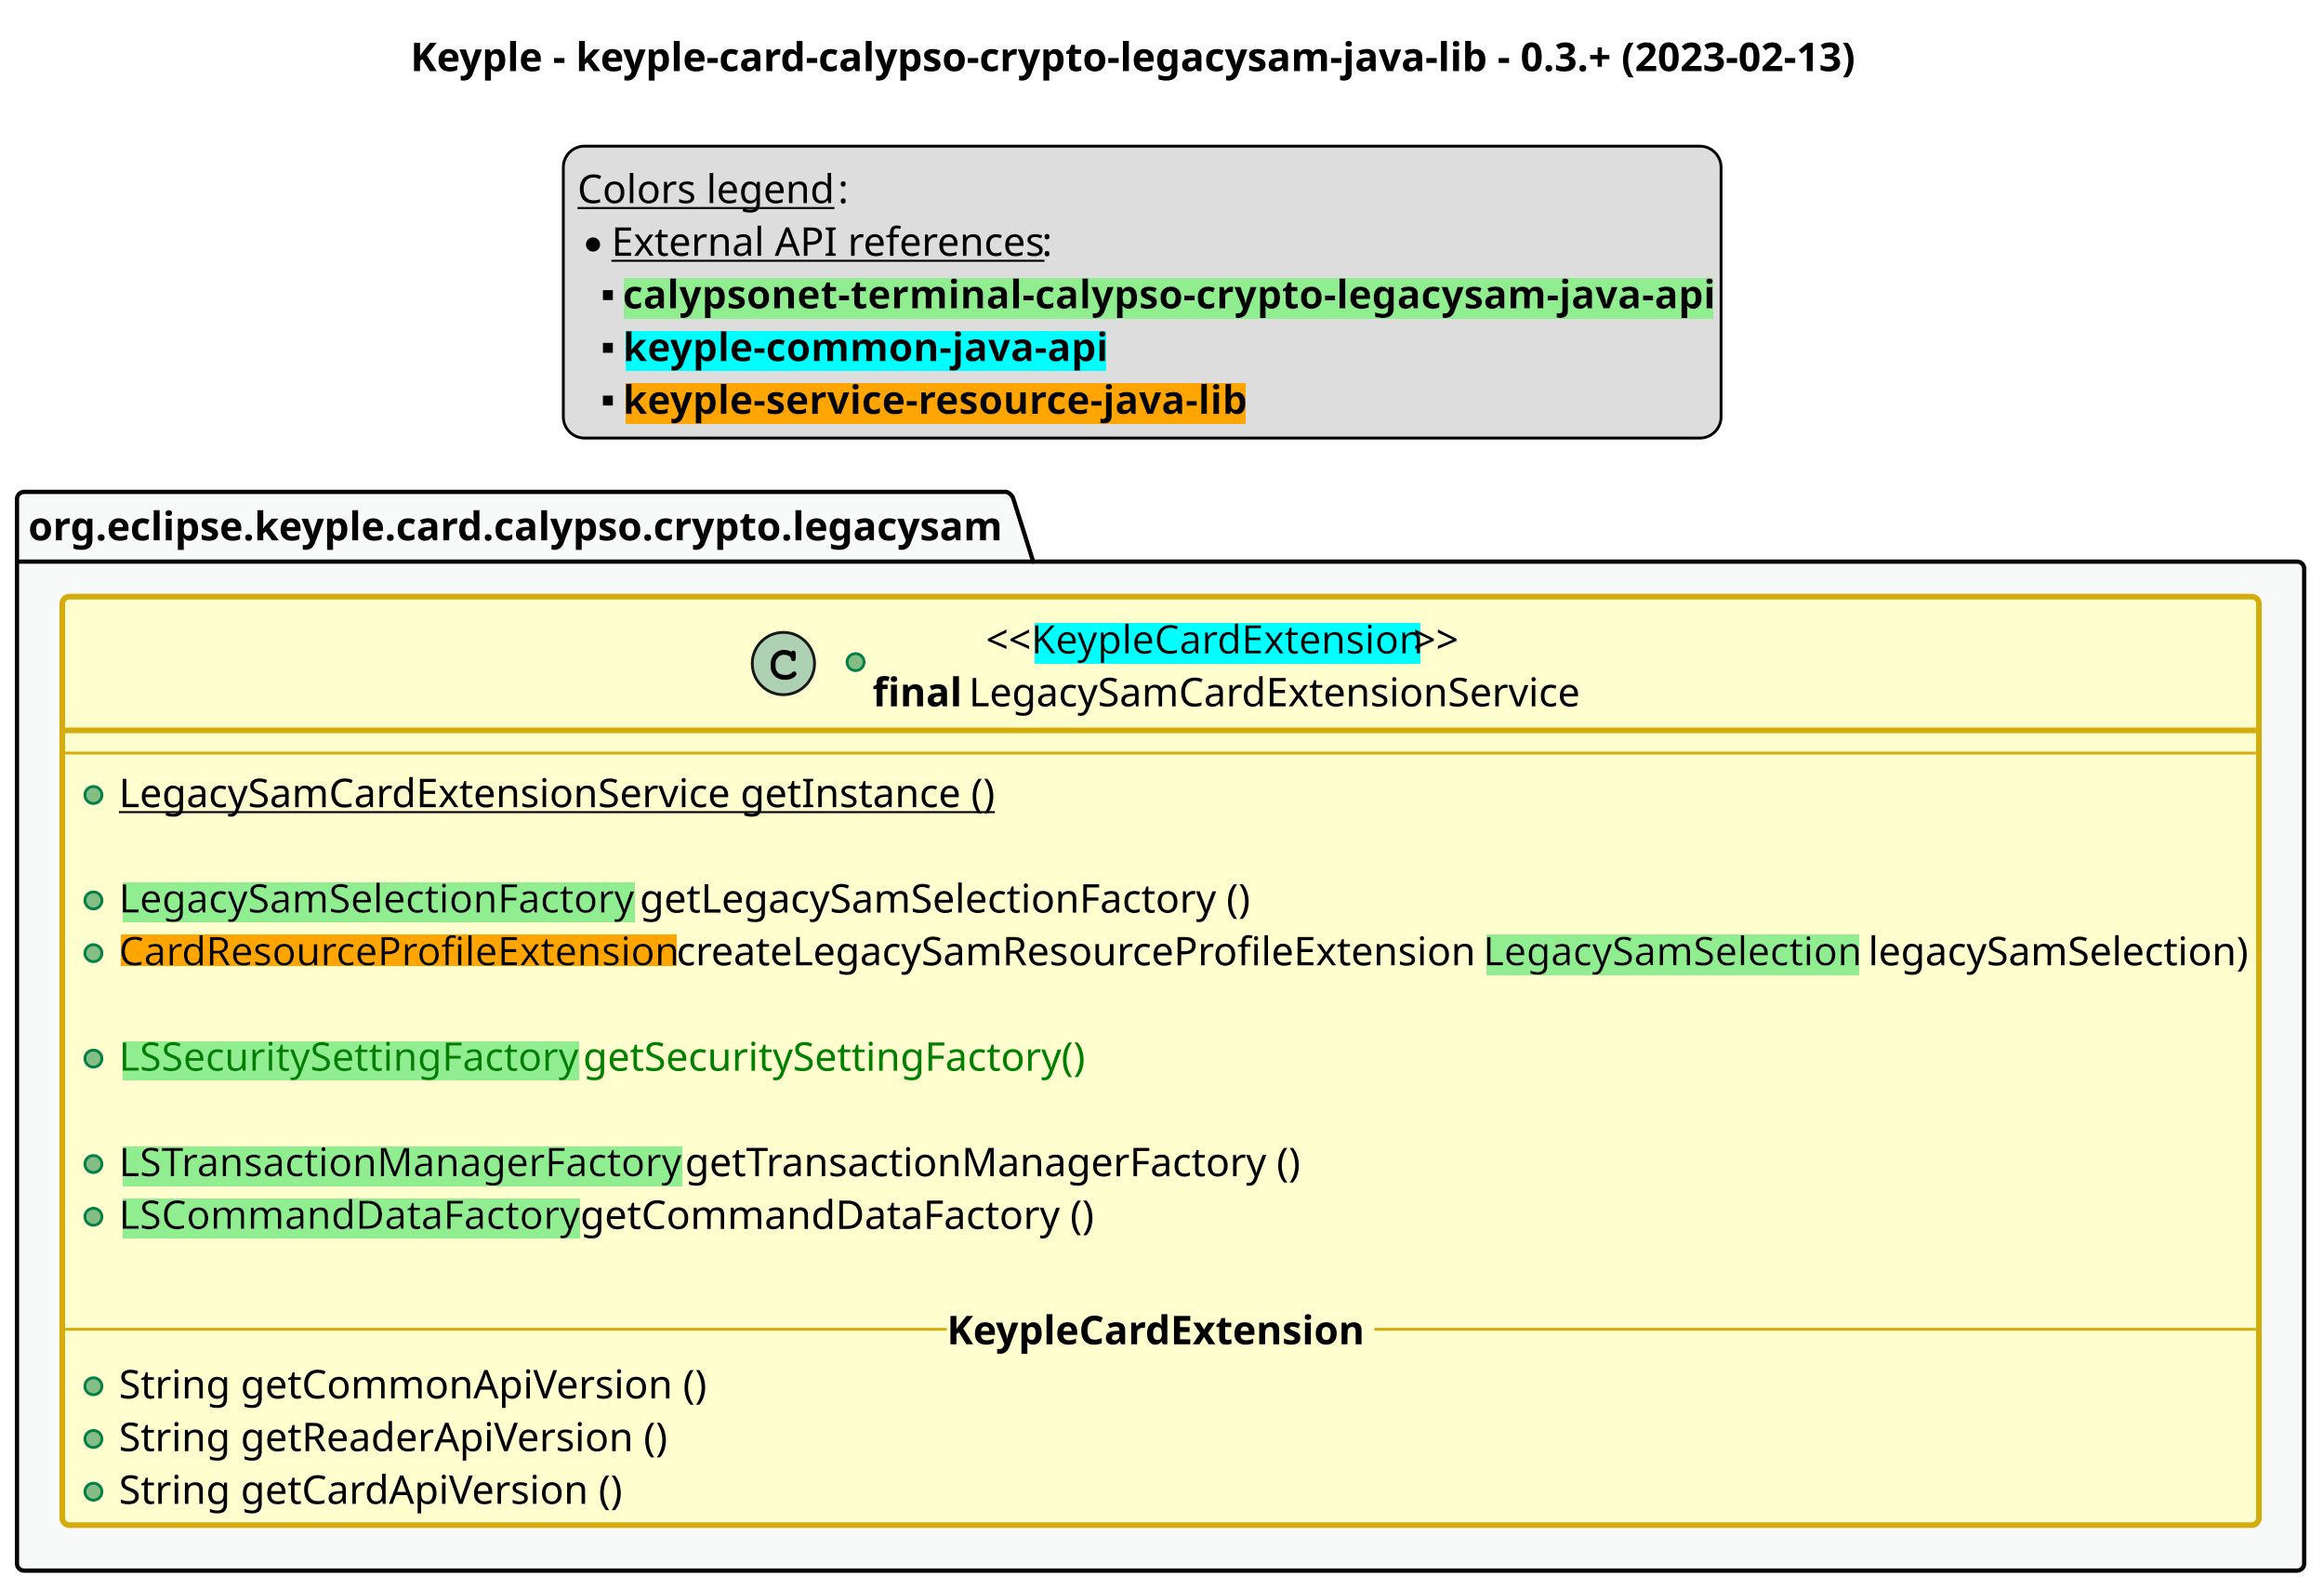
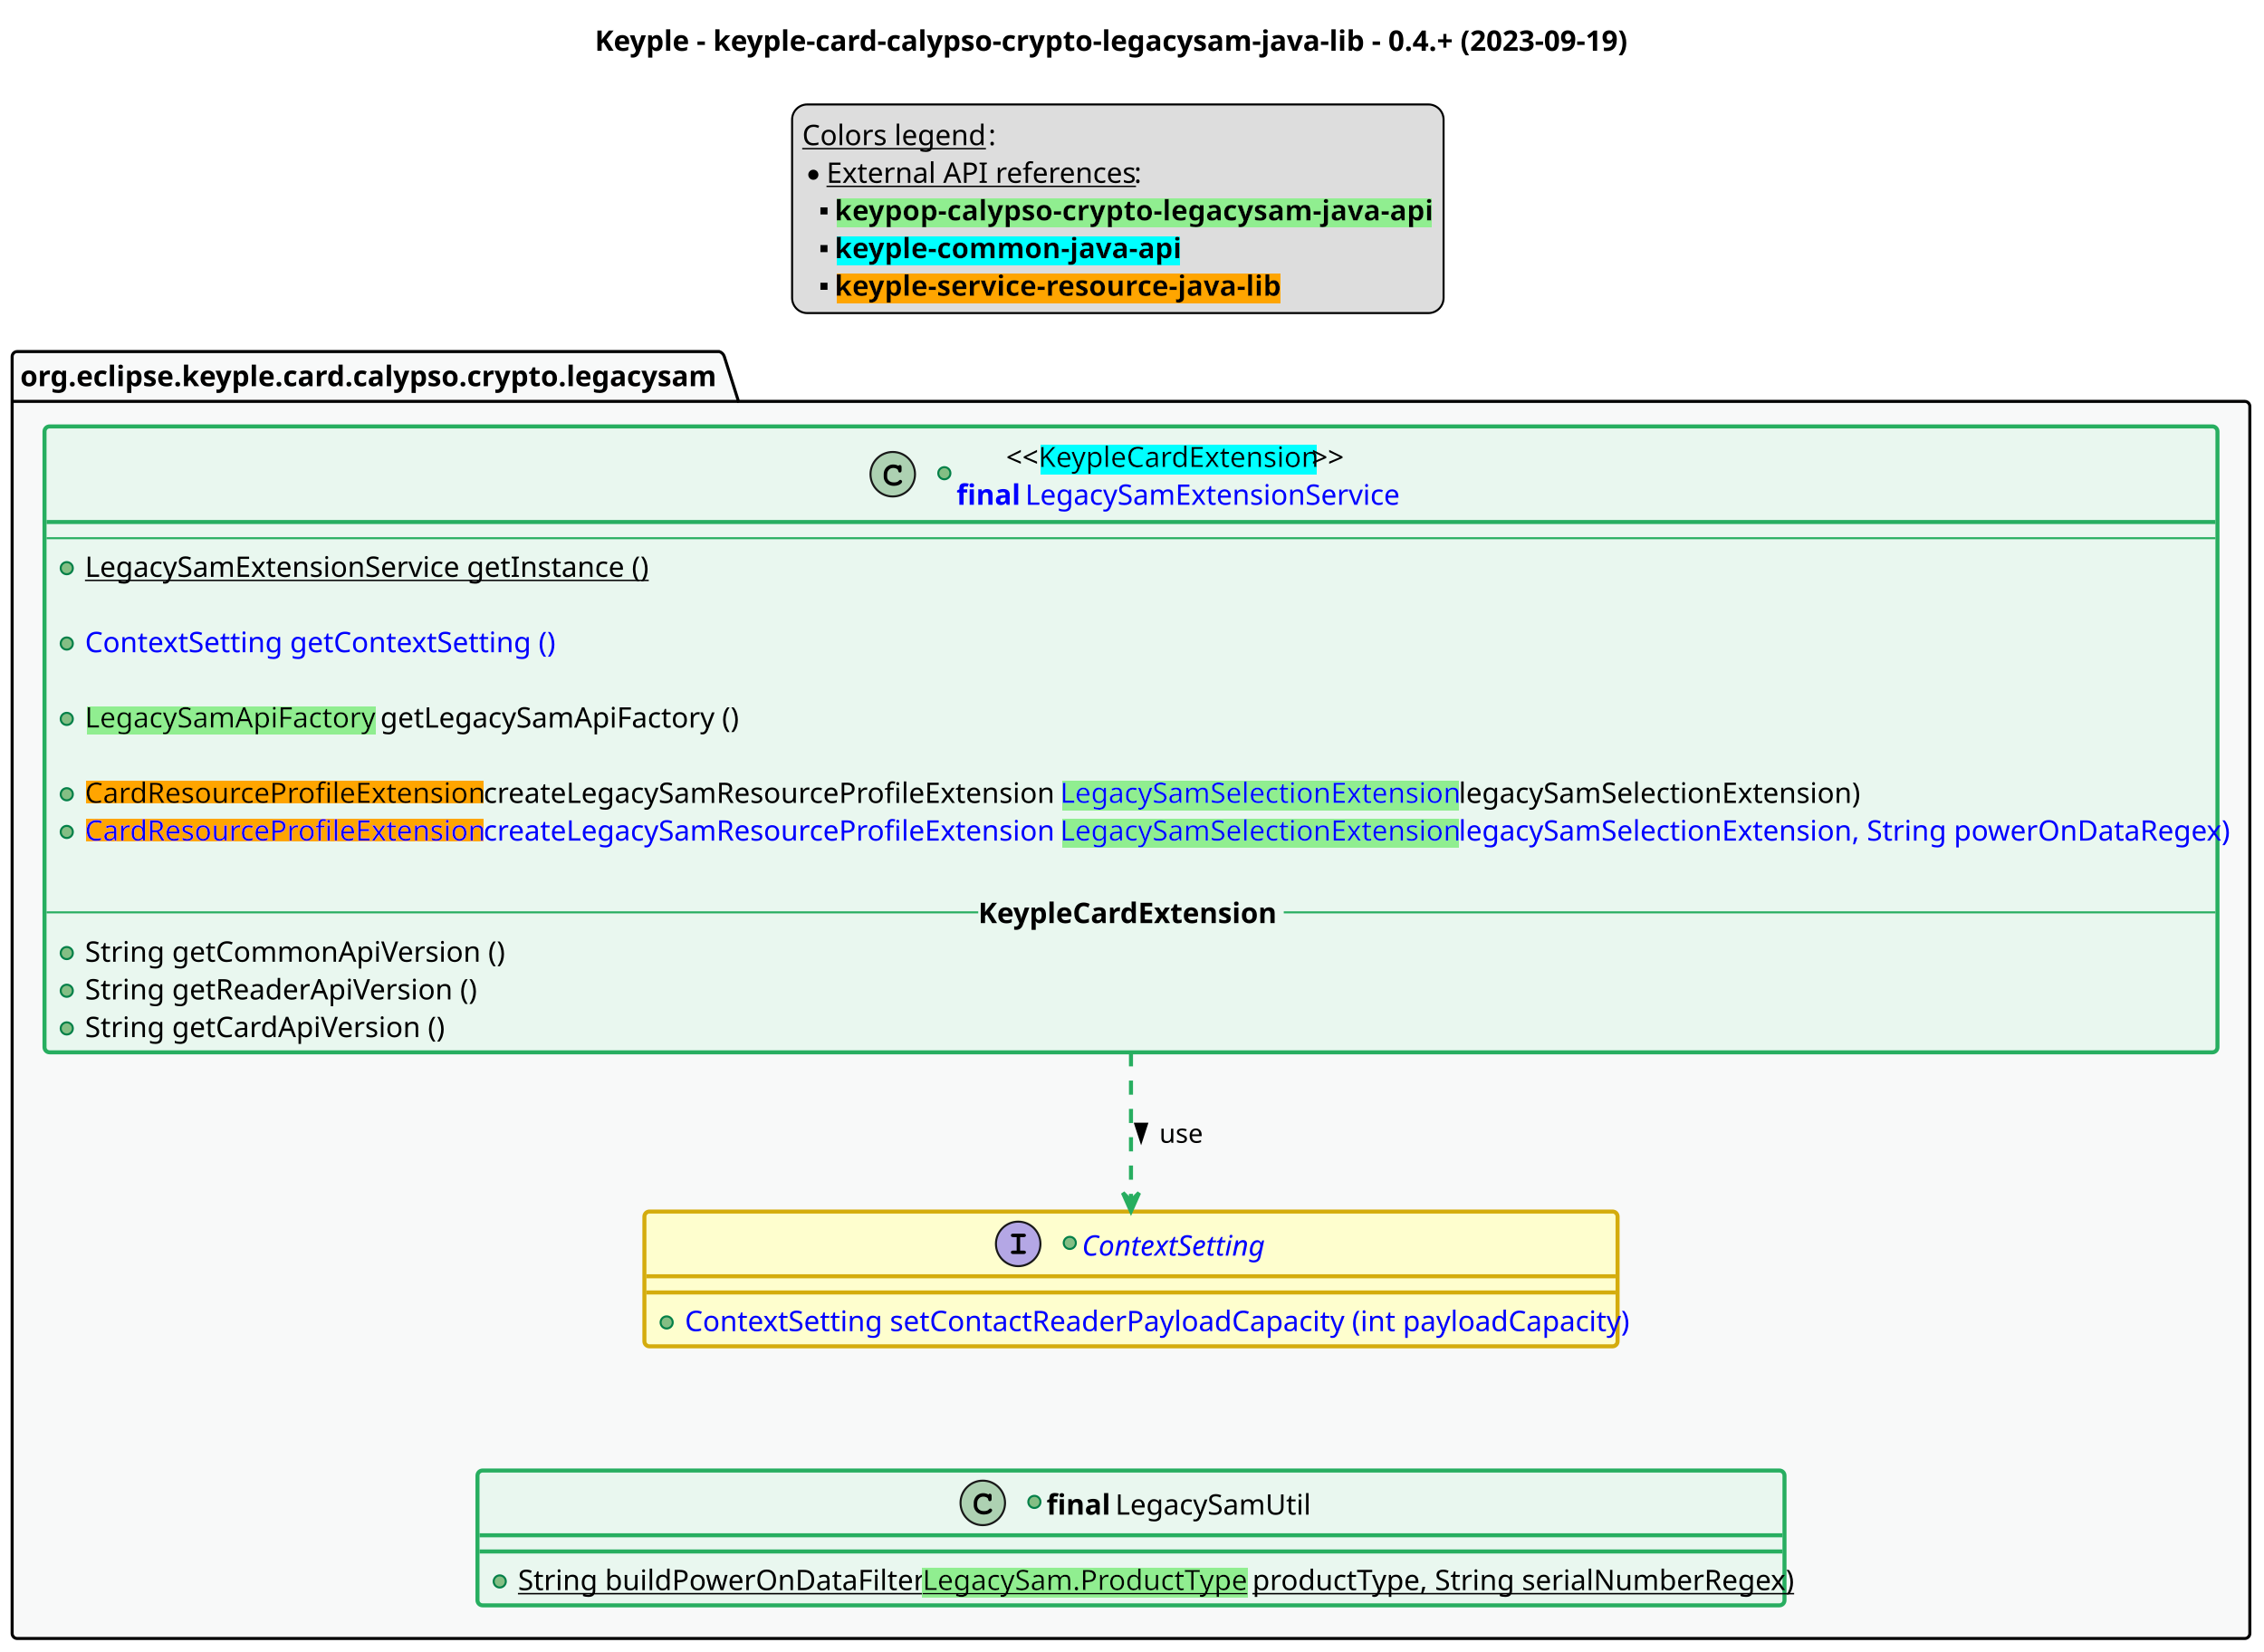
- <svg xmlns="http://www.w3.org/2000/svg" contentStyleType="text/css" height="561px" preserveAspectRatio="none" style="width:821px;height:561px;background:#FFFFFF;" version="1.1" viewBox="0 0 821 561" width="821px" zoomAndPan="magnify">
+ <svg xmlns="http://www.w3.org/2000/svg" contentStyleType="text/css" height="816px" preserveAspectRatio="none" style="width:1119px;height:816px;background:#FFFFFF;" version="1.1" viewBox="0 0 1119 816" width="1119px" zoomAndPan="magnify">
  <defs>
-     <filter height="1" id="bqimdbas7kkf60" width="1" x="0" y="0">
+     <filter height="1" id="b5ffb906vc0pe0" width="1" x="0" y="0">
      <feFlood flood-color="#90EE90" result="flood" />
      <feComposite in="SourceGraphic" in2="flood" operator="over" />
    </filter>
-     <filter height="1" id="bqimdbas7kkf61" width="1" x="0" y="0">
+     <filter height="1" id="b5ffb906vc0pe1" width="1" x="0" y="0">
      <feFlood flood-color="#00FFFF" result="flood" />
      <feComposite in="SourceGraphic" in2="flood" operator="over" />
    </filter>
-     <filter height="1" id="bqimdbas7kkf62" width="1" x="0" y="0">
+     <filter height="1" id="b5ffb906vc0pe2" width="1" x="0" y="0">
      <feFlood flood-color="#FFA500" result="flood" />
      <feComposite in="SourceGraphic" in2="flood" operator="over" />
    </filter>
  </defs>
  <g>
-     <text fill="#000000" font-family="sans-serif" font-size="14" font-weight="bold" lengthAdjust="spacing" textLength="517" x="145" y="25.107">Keyple - keyple-card-calypso-crypto-legacysam-java-lib - 0.3.+ (2023-02-13)</text>
-     <rect fill="#DDDDDD" height="103.106" id="_legend" rx="7.5" ry="7.5" style="stroke:#000000;stroke-width:1.0;" width="409" x="199" y="51.621" />
-     <text fill="#000000" font-family="sans-serif" font-size="14" lengthAdjust="spacing" text-decoration="underline" textLength="88" x="204" y="71.728">Colors legend</text>
-     <text fill="#000000" font-family="sans-serif" font-size="14" lengthAdjust="spacing" textLength="4" x="296" y="71.728">:</text>
-     <ellipse cx="209.5" cy="86.363" fill="#000000" rx="2.5" ry="2.5" style="stroke:#000000;stroke-width:0.0;" />
-     <text fill="#000000" font-family="sans-serif" font-size="14" lengthAdjust="spacing" text-decoration="underline" textLength="148" x="216" y="90.35">External API references</text>
-     <text fill="#000000" font-family="sans-serif" font-size="14" lengthAdjust="spacing" textLength="4" x="368" y="90.35">:</text>
-     <rect fill="#000000" height="3.5" style="stroke:#000000;stroke-width:0.0;" width="3.5" x="213" y="102.484" />
-     <text fill="#000000" filter="url(#bqimdbas7kkf60)" font-family="sans-serif" font-size="14" font-weight="bold" lengthAdjust="spacing" textLength="383" x="220" y="108.971">calypsonet-terminal-calypso-crypto-legacysam-java-api</text>
-     <rect fill="#000000" height="3.5" style="stroke:#000000;stroke-width:0.0;" width="3.5" x="213" y="121.106" />
-     <text fill="#000000" filter="url(#bqimdbas7kkf61)" font-family="sans-serif" font-size="14" font-weight="bold" lengthAdjust="spacing" textLength="170" x="220" y="127.592">keyple-common-java-api</text>
-     <rect fill="#000000" height="3.5" style="stroke:#000000;stroke-width:0.0;" width="3.5" x="213" y="139.727" />
-     <text fill="#000000" filter="url(#bqimdbas7kkf62)" font-family="sans-serif" font-size="14" font-weight="bold" lengthAdjust="spacing" textLength="229" x="220" y="146.213">keyple-service-resource-java-lib</text>
+     <text fill="#000000" font-family="sans-serif" font-size="14" font-weight="bold" lengthAdjust="spacing" textLength="517" x="294" y="25.107">Keyple - keyple-card-calypso-crypto-legacysam-java-lib - 0.4.+ (2023-09-19)</text>
+     <rect fill="#DDDDDD" height="103.106" id="_legend" rx="7.5" ry="7.5" style="stroke:#000000;stroke-width:1.0;" width="322" x="391.5" y="51.621" />
+     <text fill="#000000" font-family="sans-serif" font-size="14" lengthAdjust="spacing" text-decoration="underline" textLength="88" x="396.5" y="71.728">Colors legend</text>
+     <text fill="#000000" font-family="sans-serif" font-size="14" lengthAdjust="spacing" textLength="4" x="488.5" y="71.728">:</text>
+     <ellipse cx="402" cy="86.363" fill="#000000" rx="2.5" ry="2.5" style="stroke:#000000;stroke-width:0.0;" />
+     <text fill="#000000" font-family="sans-serif" font-size="14" lengthAdjust="spacing" text-decoration="underline" textLength="148" x="408.5" y="90.35">External API references</text>
+     <text fill="#000000" font-family="sans-serif" font-size="14" lengthAdjust="spacing" textLength="4" x="560.5" y="90.35">:</text>
+     <rect fill="#000000" height="3.5" style="stroke:#000000;stroke-width:0.0;" width="3.5" x="405.5" y="102.484" />
+     <text fill="#000000" filter="url(#b5ffb906vc0pe0)" font-family="sans-serif" font-size="14" font-weight="bold" lengthAdjust="spacing" textLength="296" x="412.5" y="108.971">keypop-calypso-crypto-legacysam-java-api</text>
+     <rect fill="#000000" height="3.5" style="stroke:#000000;stroke-width:0.0;" width="3.5" x="405.5" y="121.106" />
+     <text fill="#000000" filter="url(#b5ffb906vc0pe1)" font-family="sans-serif" font-size="14" font-weight="bold" lengthAdjust="spacing" textLength="170" x="412.5" y="127.592">keyple-common-java-api</text>
+     <rect fill="#000000" height="3.5" style="stroke:#000000;stroke-width:0.0;" width="3.5" x="405.5" y="139.727" />
+     <text fill="#000000" filter="url(#b5ffb906vc0pe2)" font-family="sans-serif" font-size="14" font-weight="bold" lengthAdjust="spacing" textLength="229" x="412.5" y="146.213">keyple-service-resource-java-lib</text>
    <g id="cluster_legacysam">
-       <path d="M8.5,173.74 L355.5,173.74 A3.75,3.75 0 0 1 358,176.24 L365,198.361 L811.5,198.361 A2.5,2.5 0 0 1 814,200.861 L814,552.24 A2.5,2.5 0 0 1 811.5,554.74 L8.5,554.74 A2.5,2.5 0 0 1 6,552.24 L6,176.24 A2.5,2.5 0 0 1 8.5,173.74 " fill="#F8F9F9" style="stroke:#000000;stroke-width:1.5;" />
+       <path d="M8.5,173.74 L355.5,173.74 A3.75,3.75 0 0 1 358,176.24 L365,198.361 L1109.5,198.361 A2.5,2.5 0 0 1 1112,200.861 L1112,807.24 A2.5,2.5 0 0 1 1109.5,809.74 L8.5,809.74 A2.5,2.5 0 0 1 6,807.24 L6,176.24 A2.5,2.5 0 0 1 8.5,173.74 " fill="#F8F9F9" style="stroke:#000000;stroke-width:1.5;" />
      <line style="stroke:#000000;stroke-width:1.5;" x1="6" x2="365" y1="198.361" y2="198.361" />
      <text fill="#000000" font-family="sans-serif" font-size="14" font-weight="bold" lengthAdjust="spacing" textLength="346" x="10" y="190.848">org.eclipse.keyple.card.calypso.crypto.legacysam</text>
    </g>
-     <g id="elem_LegacySamCardExtensionService">
-       <rect codeLine="62" fill="#FEFECE" height="327.938" id="LegacySamCardExtensionService" rx="2.5" ry="2.5" style="stroke:#D4AC0D;stroke-width:2.0;" width="776" x="22" y="210.74" />
-       <ellipse cx="276.75" cy="234.361" fill="#ADD1B2" rx="11" ry="11" style="stroke:#181818;stroke-width:1.0;" />
-       <path d="M279.516,230.236 Q279.672,230.018 279.859,229.908 Q280.047,229.799 280.266,229.799 Q280.641,229.799 280.875,230.065 Q281.109,230.315 281.109,230.924 L281.109,232.377 Q281.109,232.986 280.875,233.252 Q280.641,233.518 280.266,233.518 Q279.922,233.518 279.719,233.315 Q279.516,233.127 279.406,232.611 Q279.359,232.252 279.172,232.065 Q278.844,231.69 278.234,231.471 Q277.625,231.252 277,231.252 Q276.234,231.252 275.594,231.58 Q274.969,231.908 274.469,232.658 Q273.984,233.408 273.984,234.44 L273.984,235.533 Q273.984,236.768 274.875,237.596 Q275.766,238.408 277.359,238.408 Q278.297,238.408 278.953,238.158 Q279.344,238.002 279.766,237.565 Q280.031,237.299 280.172,237.221 Q280.328,237.143 280.531,237.143 Q280.859,237.143 281.109,237.408 Q281.375,237.658 281.375,238.002 Q281.375,238.346 281.031,238.752 Q280.531,239.33 279.734,239.658 Q278.656,240.111 277.359,240.111 Q275.844,240.111 274.641,239.486 Q273.656,238.986 272.969,237.924 Q272.281,236.846 272.281,235.565 L272.281,234.408 Q272.281,233.08 272.891,231.94 Q273.516,230.783 274.609,230.174 Q275.703,229.549 276.938,229.549 Q277.672,229.549 278.312,229.721 Q278.969,229.877 279.516,230.236 Z " fill="#000000" />
-       <ellipse cx="302.25" cy="233.861" fill="#84BE84" rx="3" ry="3" style="stroke:#038048;stroke-width:1.0;" />
-       <text fill="#000000" font-family="sans-serif" font-size="14" lengthAdjust="spacing" textLength="16" x="348.25" y="230.848">&lt;&lt;</text>
-       <text fill="#000000" filter="url(#bqimdbas7kkf61)" font-family="sans-serif" font-size="14" lengthAdjust="spacing" textLength="135" x="364.25" y="230.848">KeypleCardExtension</text>
-       <text fill="#000000" font-family="sans-serif" font-size="14" lengthAdjust="spacing" textLength="16" x="499.25" y="230.848">&gt;&gt;</text>
-       <text fill="#000000" font-family="sans-serif" font-size="14" font-weight="bold" lengthAdjust="spacing" textLength="30" x="308.25" y="249.469">final</text>
-       <text fill="#000000" font-family="sans-serif" font-size="14" lengthAdjust="spacing" textLength="213" x="342.25" y="249.469">LegacySamCardExtensionService</text>
-       <line style="stroke:#D4AC0D;stroke-width:2.0;" x1="23" x2="797" y1="257.982" y2="257.982" />
-       <line style="stroke:#D4AC0D;stroke-width:1.0;" x1="23" x2="797" y1="265.982" y2="265.982" />
+     <g id="elem_LegacySamExtensionService">
+       <rect codeLine="62" fill="#E9F7EF" height="309.316" id="LegacySamExtensionService" rx="2.5" ry="2.5" style="stroke:#27AE60;stroke-width:2.0;" width="1074" x="22" y="210.74" />
+       <ellipse cx="441.25" cy="234.361" fill="#ADD1B2" rx="11" ry="11" style="stroke:#181818;stroke-width:1.0;" />
+       <path d="M444.016,230.236 Q444.172,230.018 444.359,229.908 Q444.547,229.799 444.766,229.799 Q445.141,229.799 445.375,230.065 Q445.609,230.315 445.609,230.924 L445.609,232.377 Q445.609,232.986 445.375,233.252 Q445.141,233.518 444.766,233.518 Q444.422,233.518 444.219,233.315 Q444.016,233.127 443.906,232.611 Q443.859,232.252 443.672,232.065 Q443.344,231.69 442.734,231.471 Q442.125,231.252 441.5,231.252 Q440.734,231.252 440.094,231.58 Q439.469,231.908 438.969,232.658 Q438.484,233.408 438.484,234.44 L438.484,235.533 Q438.484,236.768 439.375,237.596 Q440.266,238.408 441.859,238.408 Q442.797,238.408 443.453,238.158 Q443.844,238.002 444.266,237.565 Q444.531,237.299 444.672,237.221 Q444.828,237.143 445.031,237.143 Q445.359,237.143 445.609,237.408 Q445.875,237.658 445.875,238.002 Q445.875,238.346 445.531,238.752 Q445.031,239.33 444.234,239.658 Q443.156,240.111 441.859,240.111 Q440.344,240.111 439.141,239.486 Q438.156,238.986 437.469,237.924 Q436.781,236.846 436.781,235.565 L436.781,234.408 Q436.781,233.08 437.391,231.94 Q438.016,230.783 439.109,230.174 Q440.203,229.549 441.438,229.549 Q442.172,229.549 442.812,229.721 Q443.469,229.877 444.016,230.236 Z " fill="#000000" />
+       <ellipse cx="466.75" cy="233.861" fill="#84BE84" rx="3" ry="3" style="stroke:#038048;stroke-width:1.0;" />
+       <text fill="#000000" font-family="sans-serif" font-size="14" lengthAdjust="spacing" textLength="16" x="497.25" y="230.848">&lt;&lt;</text>
+       <text fill="#000000" filter="url(#b5ffb906vc0pe1)" font-family="sans-serif" font-size="14" lengthAdjust="spacing" textLength="135" x="513.25" y="230.848">KeypleCardExtension</text>
+       <text fill="#000000" font-family="sans-serif" font-size="14" lengthAdjust="spacing" textLength="16" x="648.25" y="230.848">&gt;&gt;</text>
+       <text fill="#0000FF" font-family="sans-serif" font-size="14" font-weight="bold" lengthAdjust="spacing" textLength="30" x="472.75" y="249.469">final</text>
+       <text fill="#0000FF" font-family="sans-serif" font-size="14" lengthAdjust="spacing" textLength="182" x="506.75" y="249.469">LegacySamExtensionService</text>
+       <line style="stroke:#27AE60;stroke-width:2.0;" x1="23" x2="1095" y1="257.982" y2="257.982" />
+       <line style="stroke:#27AE60;stroke-width:1.0;" x1="23" x2="1095" y1="265.982" y2="265.982" />
      <ellipse cx="33" cy="280.793" fill="#84BE84" rx="3" ry="3" style="stroke:#038048;stroke-width:1.0;" />
-       <text fill="#000000" font-family="sans-serif" font-size="14" lengthAdjust="spacing" text-decoration="underline" textLength="304" x="42" y="285.09">LegacySamCardExtensionService getInstance ()</text>
+       <text fill="#000000" font-family="sans-serif" font-size="14" lengthAdjust="spacing" text-decoration="underline" textLength="273" x="42" y="285.09">LegacySamExtensionService getInstance ()</text>
      <text fill="#000000" font-family="sans-serif" font-size="14" lengthAdjust="spacing" textLength="4" x="42" y="303.711"> </text>
      <ellipse cx="33" cy="318.035" fill="#84BE84" rx="3" ry="3" style="stroke:#038048;stroke-width:1.0;" />
-       <text fill="#000000" filter="url(#bqimdbas7kkf60)" font-family="sans-serif" font-size="14" lengthAdjust="spacing" textLength="180" x="42" y="322.332">LegacySamSelectionFactory</text>
-       <text fill="#000000" font-family="sans-serif" font-size="14" lengthAdjust="spacing" textLength="214" x="226" y="322.332">getLegacySamSelectionFactory ()</text>
-       <ellipse cx="33" cy="336.656" fill="#84BE84" rx="3" ry="3" style="stroke:#038048;stroke-width:1.0;" />
-       <text fill="#000000" filter="url(#bqimdbas7kkf62)" font-family="sans-serif" font-size="14" lengthAdjust="spacing" textLength="193" x="42" y="340.953">CardResourceProfileExtension</text>
-       <text fill="#000000" font-family="sans-serif" font-size="14" lengthAdjust="spacing" textLength="285" x="239" y="340.953">createLegacySamResourceProfileExtension (</text>
-       <text fill="#000000" filter="url(#bqimdbas7kkf60)" font-family="sans-serif" font-size="14" lengthAdjust="spacing" textLength="132" x="524" y="340.953">LegacySamSelection</text>
-       <text fill="#000000" font-family="sans-serif" font-size="14" lengthAdjust="spacing" textLength="132" x="660" y="340.953">legacySamSelection)</text>
-       <text fill="#000000" font-family="sans-serif" font-size="14" lengthAdjust="spacing" textLength="4" x="42" y="359.574"> </text>
-       <ellipse cx="33" cy="373.898" fill="#84BE84" rx="3" ry="3" style="stroke:#038048;stroke-width:1.0;" />
-       <text fill="#008000" filter="url(#bqimdbas7kkf60)" font-family="sans-serif" font-size="14" lengthAdjust="spacing" textLength="160" x="42" y="378.195">LSSecuritySettingFactory</text>
-       <text fill="#008000" font-family="sans-serif" font-size="14" lengthAdjust="spacing" textLength="173" x="206" y="378.195">getSecuritySettingFactory()</text>
-       <text fill="#000000" font-family="sans-serif" font-size="14" lengthAdjust="spacing" textLength="4" x="42" y="396.816"> </text>
+       <text fill="#0000FF" font-family="sans-serif" font-size="14" lengthAdjust="spacing" textLength="222" x="42" y="322.332">ContextSetting getContextSetting ()</text>
+       <text fill="#000000" font-family="sans-serif" font-size="14" lengthAdjust="spacing" textLength="4" x="42" y="340.953"> </text>
+       <ellipse cx="33" cy="355.277" fill="#84BE84" rx="3" ry="3" style="stroke:#038048;stroke-width:1.0;" />
+       <text fill="#000000" filter="url(#b5ffb906vc0pe0)" font-family="sans-serif" font-size="14" lengthAdjust="spacing" textLength="142" x="42" y="359.574">LegacySamApiFactory</text>
+       <text fill="#000000" font-family="sans-serif" font-size="14" lengthAdjust="spacing" textLength="176" x="188" y="359.574">getLegacySamApiFactory ()</text>
+       <text fill="#000000" font-family="sans-serif" font-size="14" lengthAdjust="spacing" textLength="4" x="42" y="378.195"> </text>
+       <ellipse cx="33" cy="392.519" fill="#84BE84" rx="3" ry="3" style="stroke:#038048;stroke-width:1.0;" />
+       <text fill="#000000" filter="url(#b5ffb906vc0pe2)" font-family="sans-serif" font-size="14" lengthAdjust="spacing" textLength="193" x="42" y="396.816">CardResourceProfileExtension</text>
+       <text fill="#000000" font-family="sans-serif" font-size="14" lengthAdjust="spacing" textLength="285" x="239" y="396.816">createLegacySamResourceProfileExtension (</text>
+       <text fill="#0000FF" filter="url(#b5ffb906vc0pe0)" font-family="sans-serif" font-size="14" lengthAdjust="spacing" textLength="193" x="524" y="396.816">LegacySamSelectionExtension</text>
+       <text fill="#000000" font-family="sans-serif" font-size="14" lengthAdjust="spacing" textLength="193" x="721" y="396.816">legacySamSelectionExtension)</text>
      <ellipse cx="33" cy="411.141" fill="#84BE84" rx="3" ry="3" style="stroke:#038048;stroke-width:1.0;" />
-       <text fill="#000000" filter="url(#bqimdbas7kkf60)" font-family="sans-serif" font-size="14" lengthAdjust="spacing" textLength="196" x="42" y="415.438">LSTransactionManagerFactory</text>
-       <text fill="#000000" font-family="sans-serif" font-size="14" lengthAdjust="spacing" textLength="213" x="242" y="415.438">getTransactionManagerFactory ()</text>
-       <ellipse cx="33" cy="429.762" fill="#84BE84" rx="3" ry="3" style="stroke:#038048;stroke-width:1.0;" />
-       <text fill="#000000" filter="url(#bqimdbas7kkf60)" font-family="sans-serif" font-size="14" lengthAdjust="spacing" textLength="159" x="42" y="434.059">LSCommandDataFactory</text>
-       <text fill="#000000" font-family="sans-serif" font-size="14" lengthAdjust="spacing" textLength="176" x="205" y="434.059">getCommandDataFactory ()</text>
-       <text fill="#000000" font-family="sans-serif" font-size="14" lengthAdjust="spacing" textLength="4" x="42" y="452.68"> </text>
+       <text fill="#0000FF" filter="url(#b5ffb906vc0pe2)" font-family="sans-serif" font-size="14" lengthAdjust="spacing" textLength="193" x="42" y="415.438">CardResourceProfileExtension</text>
+       <text fill="#0000FF" font-family="sans-serif" font-size="14" lengthAdjust="spacing" textLength="285" x="239" y="415.438">createLegacySamResourceProfileExtension (</text>
+       <text fill="#0000FF" filter="url(#b5ffb906vc0pe0)" font-family="sans-serif" font-size="14" lengthAdjust="spacing" textLength="193" x="524" y="415.438">LegacySamSelectionExtension</text>
+       <text fill="#0000FF" font-family="sans-serif" font-size="14" lengthAdjust="spacing" textLength="369" x="721" y="415.438">legacySamSelectionExtension, String powerOnDataRegex)</text>
+       <text fill="#000000" font-family="sans-serif" font-size="14" lengthAdjust="spacing" textLength="4" x="42" y="434.059"> </text>
+       <ellipse cx="33" cy="471.004" fill="#84BE84" rx="3" ry="3" style="stroke:#038048;stroke-width:1.0;" />
+       <text fill="#000000" font-family="sans-serif" font-size="14" lengthAdjust="spacing" textLength="199" x="42" y="475.301">String getCommonApiVersion ()</text>
      <ellipse cx="33" cy="489.625" fill="#84BE84" rx="3" ry="3" style="stroke:#038048;stroke-width:1.0;" />
-       <text fill="#000000" font-family="sans-serif" font-size="14" lengthAdjust="spacing" textLength="199" x="42" y="493.922">String getCommonApiVersion ()</text>
+       <text fill="#000000" font-family="sans-serif" font-size="14" lengthAdjust="spacing" textLength="190" x="42" y="493.922">String getReaderApiVersion ()</text>
      <ellipse cx="33" cy="508.246" fill="#84BE84" rx="3" ry="3" style="stroke:#038048;stroke-width:1.0;" />
-       <text fill="#000000" font-family="sans-serif" font-size="14" lengthAdjust="spacing" textLength="190" x="42" y="512.543">String getReaderApiVersion ()</text>
-       <ellipse cx="33" cy="526.867" fill="#84BE84" rx="3" ry="3" style="stroke:#038048;stroke-width:1.0;" />
-       <text fill="#000000" font-family="sans-serif" font-size="14" lengthAdjust="spacing" textLength="174" x="42" y="531.164">String getCardApiVersion ()</text>
-       <line style="stroke:#D4AC0D;stroke-width:1.0;" x1="23" x2="334.5" y1="469.504" y2="469.504" />
-       <text fill="#000000" font-family="sans-serif" font-size="14" font-weight="bold" lengthAdjust="spacing" textLength="151" x="334.5" y="474.801">KeypleCardExtension</text>
-       <line style="stroke:#D4AC0D;stroke-width:1.0;" x1="485.5" x2="797" y1="469.504" y2="469.504" />
+       <text fill="#000000" font-family="sans-serif" font-size="14" lengthAdjust="spacing" textLength="174" x="42" y="512.543">String getCardApiVersion ()</text>
+       <line style="stroke:#27AE60;stroke-width:1.0;" x1="23" x2="483.5" y1="450.883" y2="450.883" />
+       <text fill="#000000" font-family="sans-serif" font-size="14" font-weight="bold" lengthAdjust="spacing" textLength="151" x="483.5" y="456.18">KeypleCardExtension</text>
+       <line style="stroke:#27AE60;stroke-width:1.0;" x1="634.5" x2="1095" y1="450.883" y2="450.883" />
+     </g>
+     <g id="elem_ContextSetting">
+       <rect codeLine="78" fill="#FEFECE" height="66.621" id="ContextSetting" rx="2.5" ry="2.5" style="stroke:#D4AC0D;stroke-width:2.0;" width="481" x="318.5" y="598.74" />
+       <ellipse cx="503.25" cy="614.74" fill="#B4A7E5" rx="11" ry="11" style="stroke:#181818;stroke-width:1.0;" />
+       <path d="M504.203,611.381 L504.203,618.037 L505.922,618.037 Q506.531,618.037 506.797,618.271 Q507.062,618.506 507.062,618.896 Q507.062,619.271 506.797,619.506 Q506.531,619.74 505.922,619.74 L500.781,619.74 Q500.172,619.74 499.906,619.506 Q499.641,619.271 499.641,618.881 Q499.641,618.506 499.906,618.271 Q500.172,618.037 500.781,618.037 L502.5,618.037 L502.5,611.381 L500.781,611.381 Q500.172,611.381 499.906,611.146 Q499.641,610.912 499.641,610.521 Q499.641,610.146 499.906,609.912 Q500.172,609.678 500.781,609.678 L505.922,609.678 Q506.531,609.678 506.797,609.912 Q507.062,610.146 507.062,610.521 Q507.062,610.912 506.797,611.146 Q506.531,611.381 505.922,611.381 L504.203,611.381 Z " fill="#000000" />
+       <ellipse cx="528.75" cy="614.24" fill="#84BE84" rx="3" ry="3" style="stroke:#038048;stroke-width:1.0;" />
+       <text fill="#0000FF" font-family="sans-serif" font-size="14" font-style="italic" lengthAdjust="spacing" textLength="92" x="534.75" y="620.537">ContextSetting</text>
+       <line style="stroke:#D4AC0D;stroke-width:2.0;" x1="319.5" x2="798.5" y1="630.74" y2="630.74" />
+       <line style="stroke:#D4AC0D;stroke-width:2.0;" x1="319.5" x2="798.5" y1="638.74" y2="638.74" />
+       <ellipse cx="329.5" cy="653.551" fill="#84BE84" rx="3" ry="3" style="stroke:#038048;stroke-width:1.0;" />
+       <text fill="#0000FF" font-family="sans-serif" font-size="14" lengthAdjust="spacing" textLength="455" x="338.5" y="657.848">ContextSetting setContactReaderPayloadCapacity (int payloadCapacity)</text>
+     </g>
+     <g id="elem_LegacySamUtil">
+       <rect codeLine="81" fill="#E9F7EF" height="66.621" id="LegacySamUtil" rx="2.5" ry="2.5" style="stroke:#27AE60;stroke-width:2.0;" width="646" x="236" y="726.74" />
+       <ellipse cx="485.75" cy="742.74" fill="#ADD1B2" rx="11" ry="11" style="stroke:#181818;stroke-width:1.0;" />
+       <path d="M488.516,738.615 Q488.672,738.396 488.859,738.287 Q489.047,738.178 489.266,738.178 Q489.641,738.178 489.875,738.443 Q490.109,738.693 490.109,739.303 L490.109,740.756 Q490.109,741.365 489.875,741.631 Q489.641,741.896 489.266,741.896 Q488.922,741.896 488.719,741.693 Q488.516,741.506 488.406,740.99 Q488.359,740.631 488.172,740.443 Q487.844,740.068 487.234,739.85 Q486.625,739.631 486,739.631 Q485.234,739.631 484.594,739.959 Q483.969,740.287 483.469,741.037 Q482.984,741.787 482.984,742.818 L482.984,743.912 Q482.984,745.146 483.875,745.975 Q484.766,746.787 486.359,746.787 Q487.297,746.787 487.953,746.537 Q488.344,746.381 488.766,745.943 Q489.031,745.678 489.172,745.6 Q489.328,745.521 489.531,745.521 Q489.859,745.521 490.109,745.787 Q490.375,746.037 490.375,746.381 Q490.375,746.725 490.031,747.131 Q489.531,747.709 488.734,748.037 Q487.656,748.49 486.359,748.49 Q484.844,748.49 483.641,747.865 Q482.656,747.365 481.969,746.303 Q481.281,745.225 481.281,743.943 L481.281,742.787 Q481.281,741.459 481.891,740.318 Q482.516,739.162 483.609,738.553 Q484.703,737.928 485.938,737.928 Q486.672,737.928 487.312,738.1 Q487.969,738.256 488.516,738.615 Z " fill="#000000" />
+       <ellipse cx="511.25" cy="742.24" fill="#84BE84" rx="3" ry="3" style="stroke:#038048;stroke-width:1.0;" />
+       <text fill="#000000" font-family="sans-serif" font-size="14" font-weight="bold" lengthAdjust="spacing" textLength="30" x="517.25" y="748.537">final</text>
+       <text fill="#000000" font-family="sans-serif" font-size="14" lengthAdjust="spacing" textLength="93" x="551.25" y="748.537">LegacySamUtil</text>
+       <line style="stroke:#27AE60;stroke-width:2.0;" x1="237" x2="881" y1="758.74" y2="758.74" />
+       <line style="stroke:#27AE60;stroke-width:2.0;" x1="237" x2="881" y1="766.74" y2="766.74" />
+       <ellipse cx="247" cy="781.551" fill="#84BE84" rx="3" ry="3" style="stroke:#038048;stroke-width:1.0;" />
+       <text fill="#000000" font-family="sans-serif" font-size="14" lengthAdjust="spacing" text-decoration="underline" textLength="200" x="256" y="785.848">String buildPowerOnDataFilter (</text>
+       <text fill="#000000" filter="url(#b5ffb906vc0pe0)" font-family="sans-serif" font-size="14" lengthAdjust="spacing" text-decoration="underline" textLength="159" x="456" y="785.848">LegacySam.ProductType</text>
+       <text fill="#000000" font-family="sans-serif" font-size="14" lengthAdjust="spacing" text-decoration="underline" textLength="257" x="619" y="785.848">productType, String serialNumberRegex)</text>
+     </g>
+     <g id="link_LegacySamExtensionService_ContextSetting">
+       <path codeLine="88" d="M559,520.008 C559,547.255 559,573.27 559,593.281 " fill="none" id="LegacySamExtensionService-to-ContextSetting" style="stroke:#27AE60;stroke-width:2.0;stroke-dasharray:7.0,7.0;" />
+       <polygon fill="#27AE60" points="559,598.499,563,589.499,559,593.499,555,589.499,559,598.499" style="stroke:#27AE60;stroke-width:2.0;" />
+       <polygon fill="#000000" points="564,564.386,566.939,555.341,561.061,555.341,564,564.386" style="stroke:#000000;stroke-width:1.0;" />
+       <text fill="#000000" font-family="sans-serif" font-size="13" lengthAdjust="spacing" textLength="21" x="573" y="564.769">use</text>
    </g>
  </g>
</svg>
